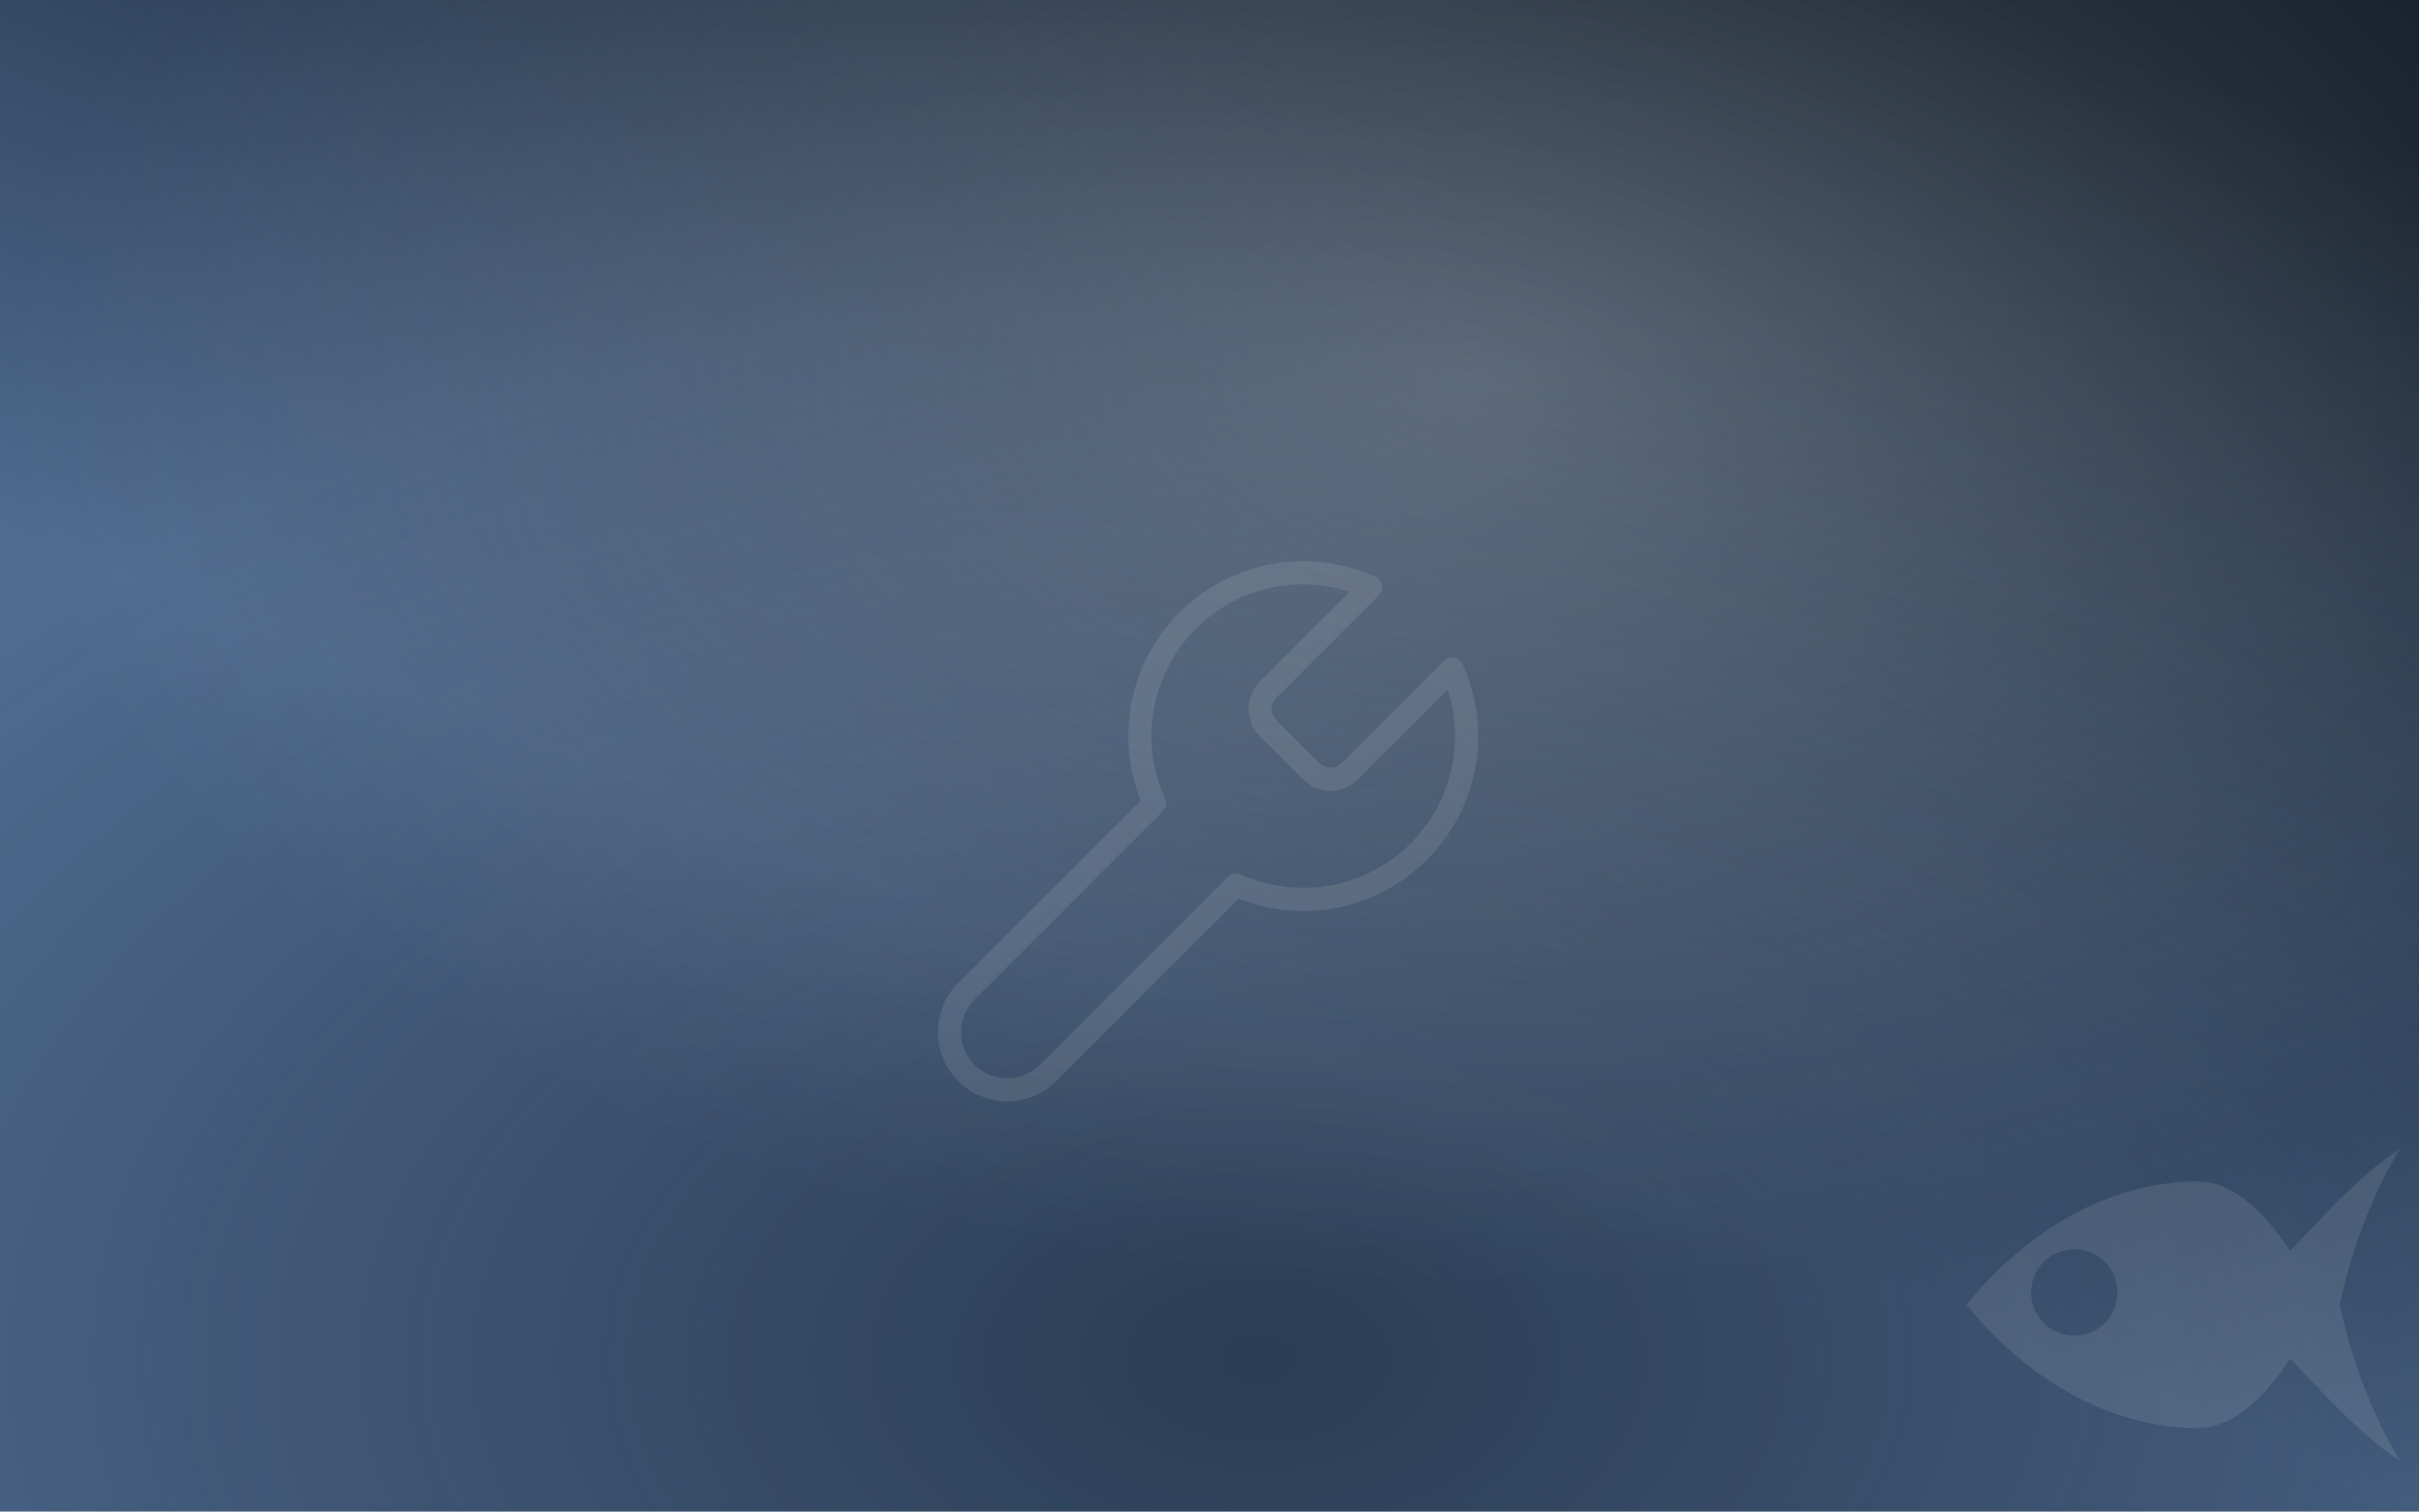
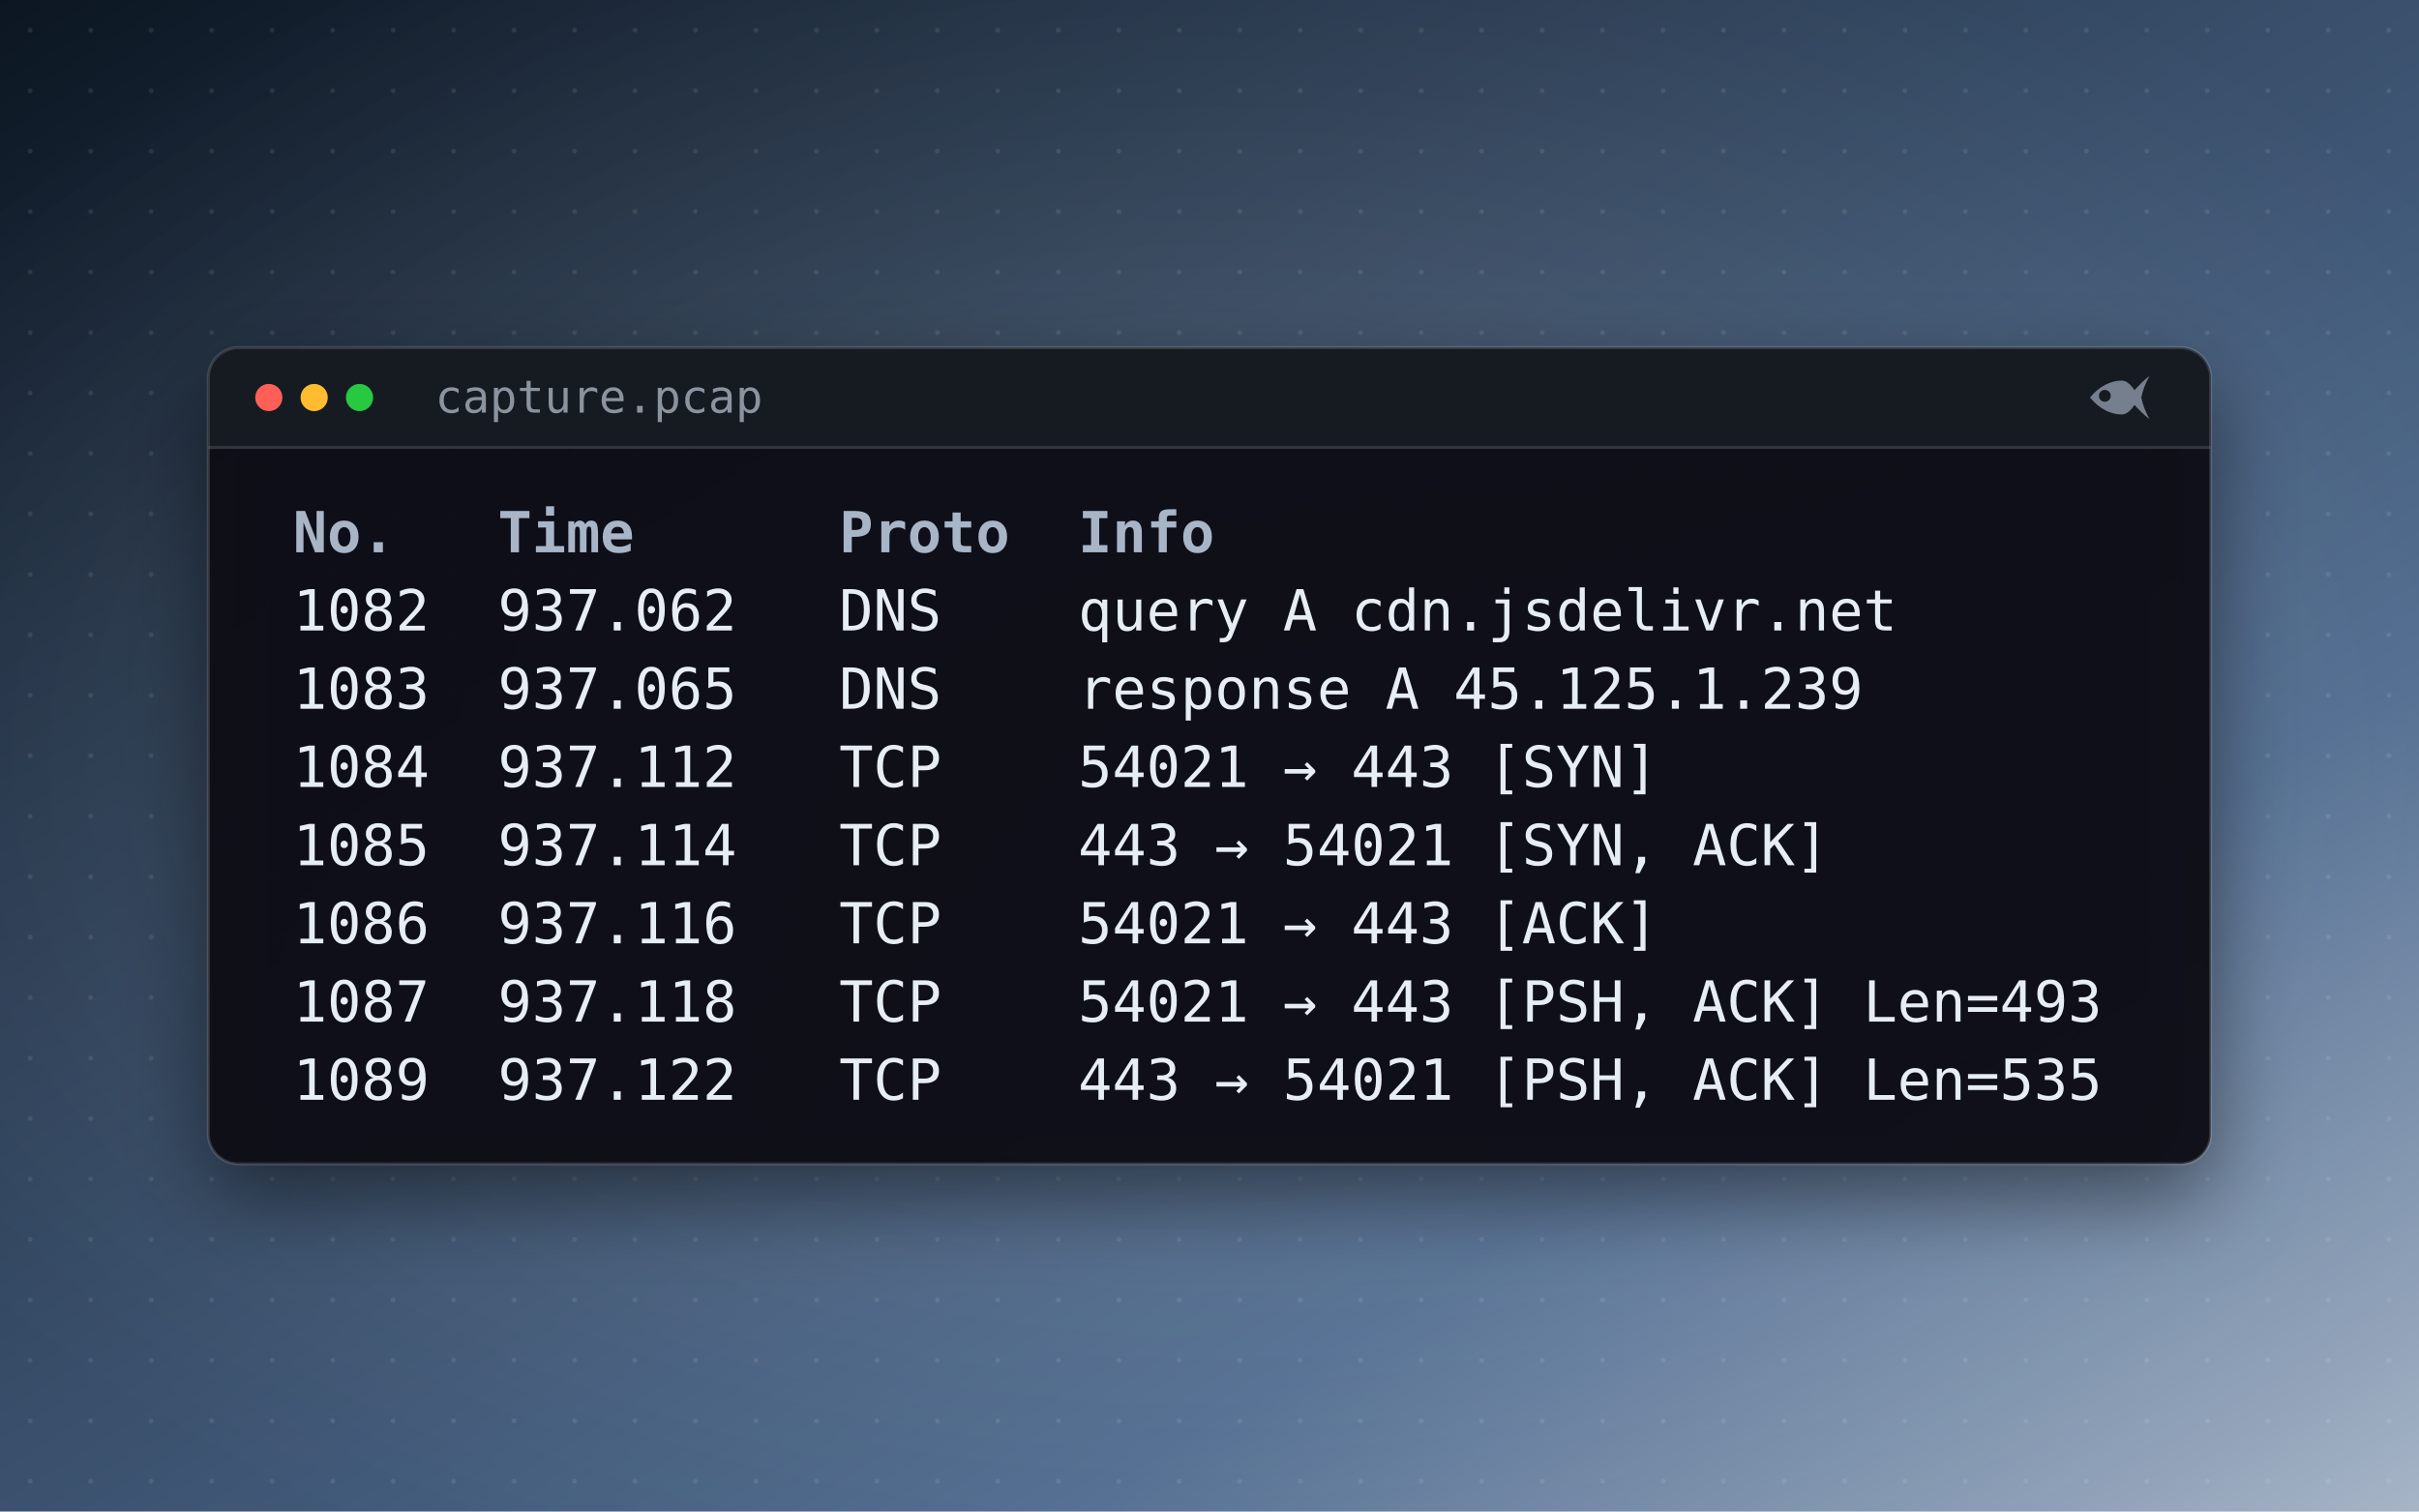
- <svg xmlns="http://www.w3.org/2000/svg" viewBox="0 0 1600 1000" width="1600" height="1000" role="img" aria-label="Red Herrings">
+ <svg xmlns="http://www.w3.org/2000/svg" viewBox="0 0 1600 1000" width="1600" height="1000" role="img" aria-label="capture.pcap output">
  <defs>
-     <linearGradient id="g" x1="0.827" y1="-0.003" x2="0.173" y2="1.003">
+     <linearGradient id="g" x1="0" y1="0" x2="1" y2="1">
      <stop offset="0" stop-color="#0c1622" />
-       <stop offset="0.62" stop-color="#4f6b8f" />
-       <stop offset="1" stop-color="#4f6b8f" />
+       <stop offset="0.72" stop-color="#4f6b8f" />
+       <stop offset="1" stop-color="#a7b5c7" />
    </linearGradient>
-     <radialGradient id="glow1" cx="0.61" cy="0.25" r="0.6">
-       <stop offset="0" stop-color="#ffffff" stop-opacity="0.24" />
+     <radialGradient id="glow" cx="0.5" cy="0.5" r="0.62">
+       <stop offset="0" stop-color="#ffffff" stop-opacity="0.16" />
      <stop offset="1" stop-color="#ffffff" stop-opacity="0" />
    </radialGradient>
-     <radialGradient id="glow2" cx="0.52" cy="0.9" r="0.7">
-       <stop offset="0" stop-color="#0c1622" stop-opacity="0.55" />
-       <stop offset="1" stop-color="#0c1622" stop-opacity="0" />
-     </radialGradient>
+     <pattern id="dots" width="40" height="40" patternUnits="userSpaceOnUse">
+       <circle cx="20" cy="20" r="1.6" fill="#ffffff" fill-opacity="0.09" />
+     </pattern>
+     <filter id="sh" x="-10%" y="-20%" width="120%" height="150%">
+       <feDropShadow dx="0" dy="22" stdDeviation="28" flood-color="#000000" flood-opacity="0.5" />
+     </filter>
  </defs>
  <rect width="1600" height="1000" fill="url(#g)" />
-   <rect width="1600" height="1000" fill="url(#glow2)" />
-   <g transform="translate(574,343) scale(18)" fill="none" stroke="#ffffff" stroke-width="0.85" stroke-linecap="round" stroke-linejoin="round" opacity="0.10">
-     <path d="M14.7 6.3 a1 1 0 0 0 0 1.4 l1.6 1.6 a1 1 0 0 0 1.4 0 l3.77-3.77 a6 6 0 0 1-7.94 7.94 l-6.91 6.91 a2.12 2.12 0 0 1-3-3 l6.91-6.91 a6 6 0 0 1 7.94-7.94 l-3.76 3.76 z" />
+   <rect width="1600" height="1000" fill="url(#dots)" />
+   <rect width="1600" height="1000" fill="url(#glow)" />
+   <rect x="137.8" y="230.0" width="1324.4" height="540.0" rx="20" fill="#0d1117" fill-opacity="0.96" filter="url(#sh)" />
+   <path d="M137.8 296.0V250.0a20 20 0 0 1 20 -20H1442.2a20 20 0 0 1 20 20V296.0Z" fill="#161b22" />
+   <line x1="137.8" y1="296.0" x2="1462.2" y2="296.0" stroke="#30363d" stroke-width="2" />
+   <rect x="137.8" y="230.0" width="1324.4" height="540.0" rx="20" fill="none" stroke="#ffffff" stroke-opacity="0.14" stroke-width="2" />
+   <circle cx="177.8" cy="263.0" r="9" fill="#ff5f57" />
+   <circle cx="207.8" cy="263.0" r="9" fill="#febc2e" />
+   <circle cx="237.8" cy="263.0" r="9" fill="#28c840" />
+   <g transform="translate(1378.2,240.6) scale(0.7)" opacity="0.65">
+     <path fill-rule="evenodd" d="M6 32c9-11 20-16 30-16C40 16 44 19 48 25C51 22 56.5 15.5 62.25 11.75C58.38 18.12 55.69 25.81 54.44 32C55.69 38.19 58.38 45.88 62.25 52.25C56.5 48.5 51 42 48 39C44 45 40 48 36 48c-10 0-21-5-30-16z M20 24.8a5.6 5.6 0 1 0 0 11.2 5.6 5.6 0 1 0 0-11.2z" fill="#a7b5c7" />
  </g>
-   <rect width="1600" height="1000" fill="url(#glow1)" />
-   <g transform="translate(1270,700) scale(5.1)" opacity="0.10">
-     <path fill-rule="evenodd" d="M6 32c9-11 20-16 30-16C40 16 44 19 48 25C51 22 56.5 15.5 62.25 11.75C58.38 18.12 55.69 25.81 54.44 32C55.69 38.19 58.38 45.88 62.25 52.25C56.5 48.5 51 42 48 39C44 45 40 48 36 48c-10 0-21-5-30-16z M20 24.8a5.6 5.6 0 1 0 0 11.2 5.6 5.6 0 1 0 0-11.2z" fill="#ffffff" />
+   <g font-family="ui-monospace, SFMono-Regular, Menlo, Consolas, 'DejaVu Sans Mono', monospace">
+     <text x="287.8" y="273.0" font-size="30" fill="#8b949e" xml:space="preserve">capture.pcap</text>
+     <g font-size="37.5">
+       <text x="193.8" y="365.4" fill="#a7b5c7" font-weight="700" xml:space="preserve">No.   Time      Proto  Info</text>
+       <text x="193.8" y="417.1" fill="#e6edf3" xml:space="preserve">1082  937.062   DNS    query A cdn.jsdelivr.net</text>
+       <text x="193.8" y="468.9" fill="#e6edf3" xml:space="preserve">1083  937.065   DNS    response A 45.125.1.239</text>
+       <text x="193.8" y="520.6" fill="#e6edf3" xml:space="preserve">1084  937.112   TCP    54021 → 443 [SYN]</text>
+       <text x="193.8" y="572.4" fill="#e6edf3" xml:space="preserve">1085  937.114   TCP    443 → 54021 [SYN, ACK]</text>
+       <text x="193.8" y="624.1" fill="#e6edf3" xml:space="preserve">1086  937.116   TCP    54021 → 443 [ACK]</text>
+       <text x="193.8" y="675.9" fill="#e6edf3" xml:space="preserve">1087  937.118   TCP    54021 → 443 [PSH, ACK] Len=493</text>
+       <text x="193.8" y="727.6" fill="#e6edf3" xml:space="preserve">1089  937.122   TCP    443 → 54021 [PSH, ACK] Len=535</text>
+     </g>
  </g>
</svg>
